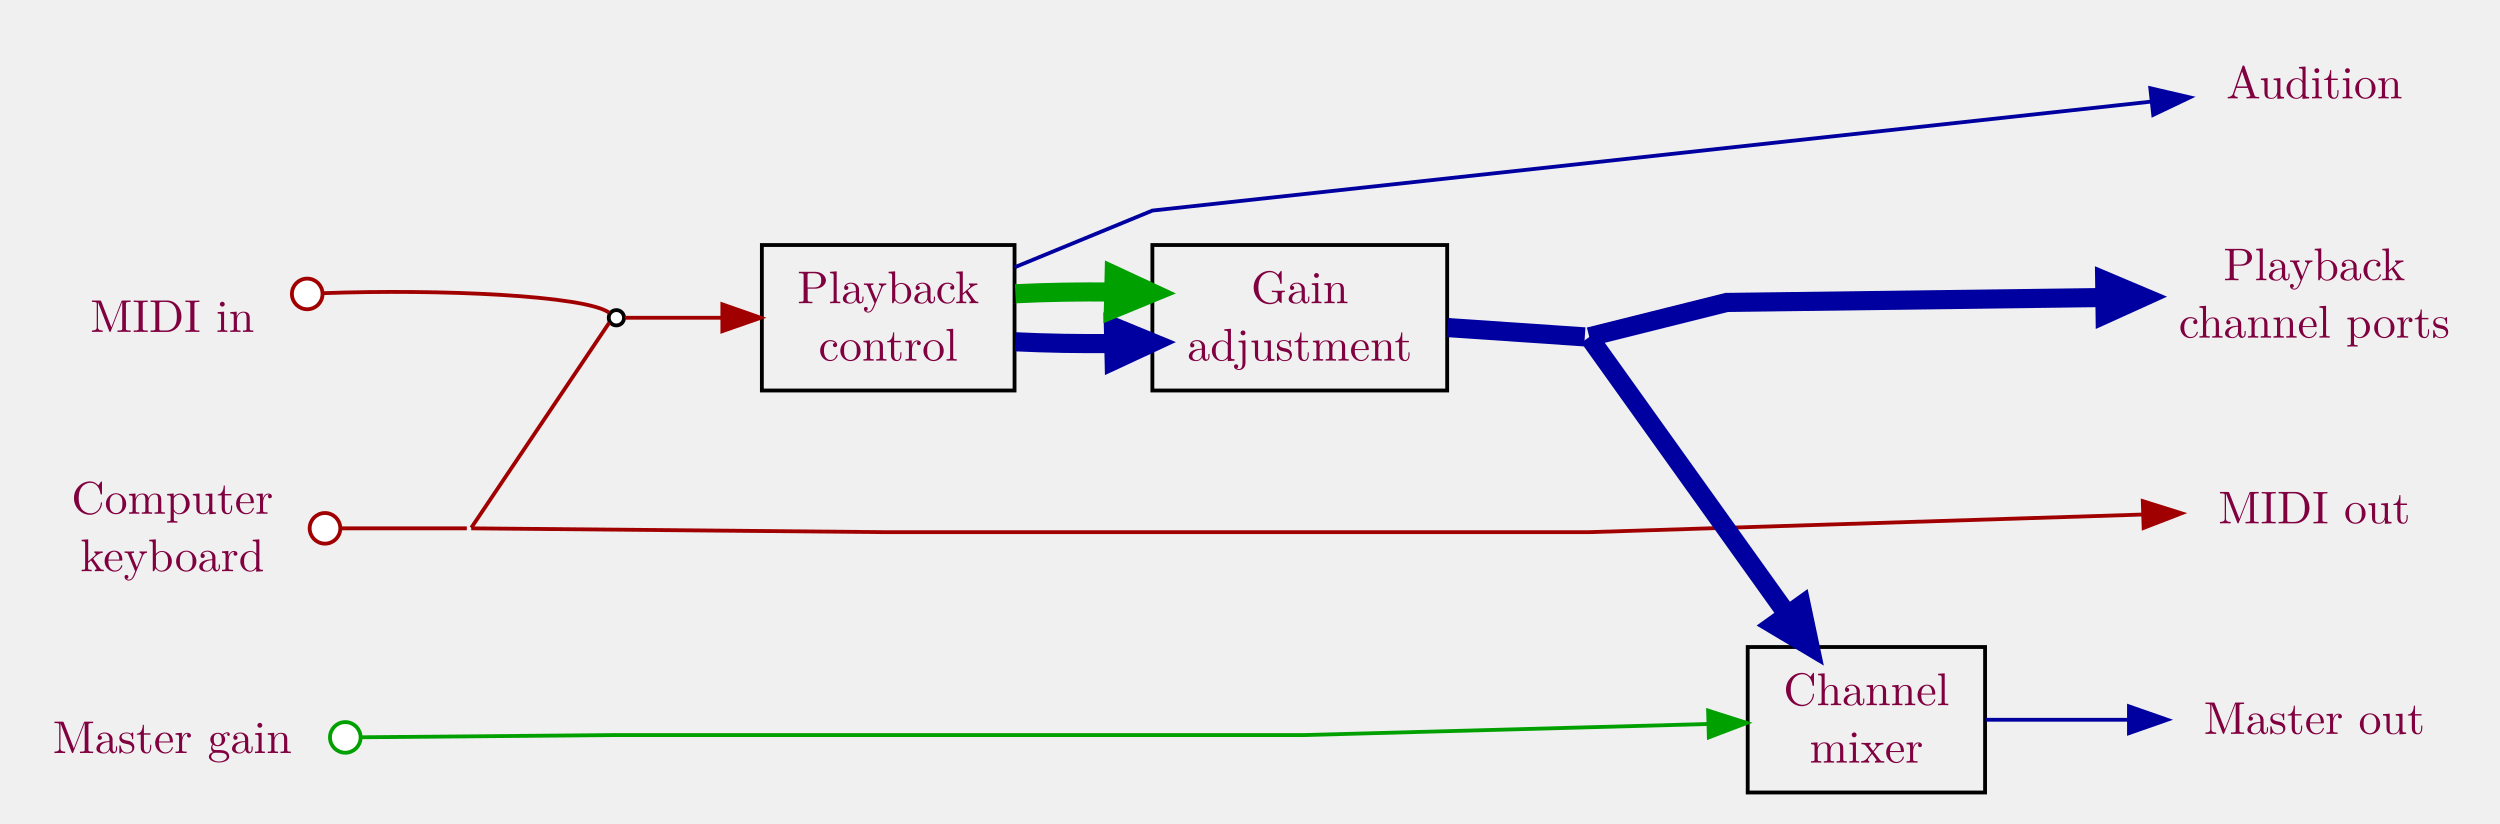
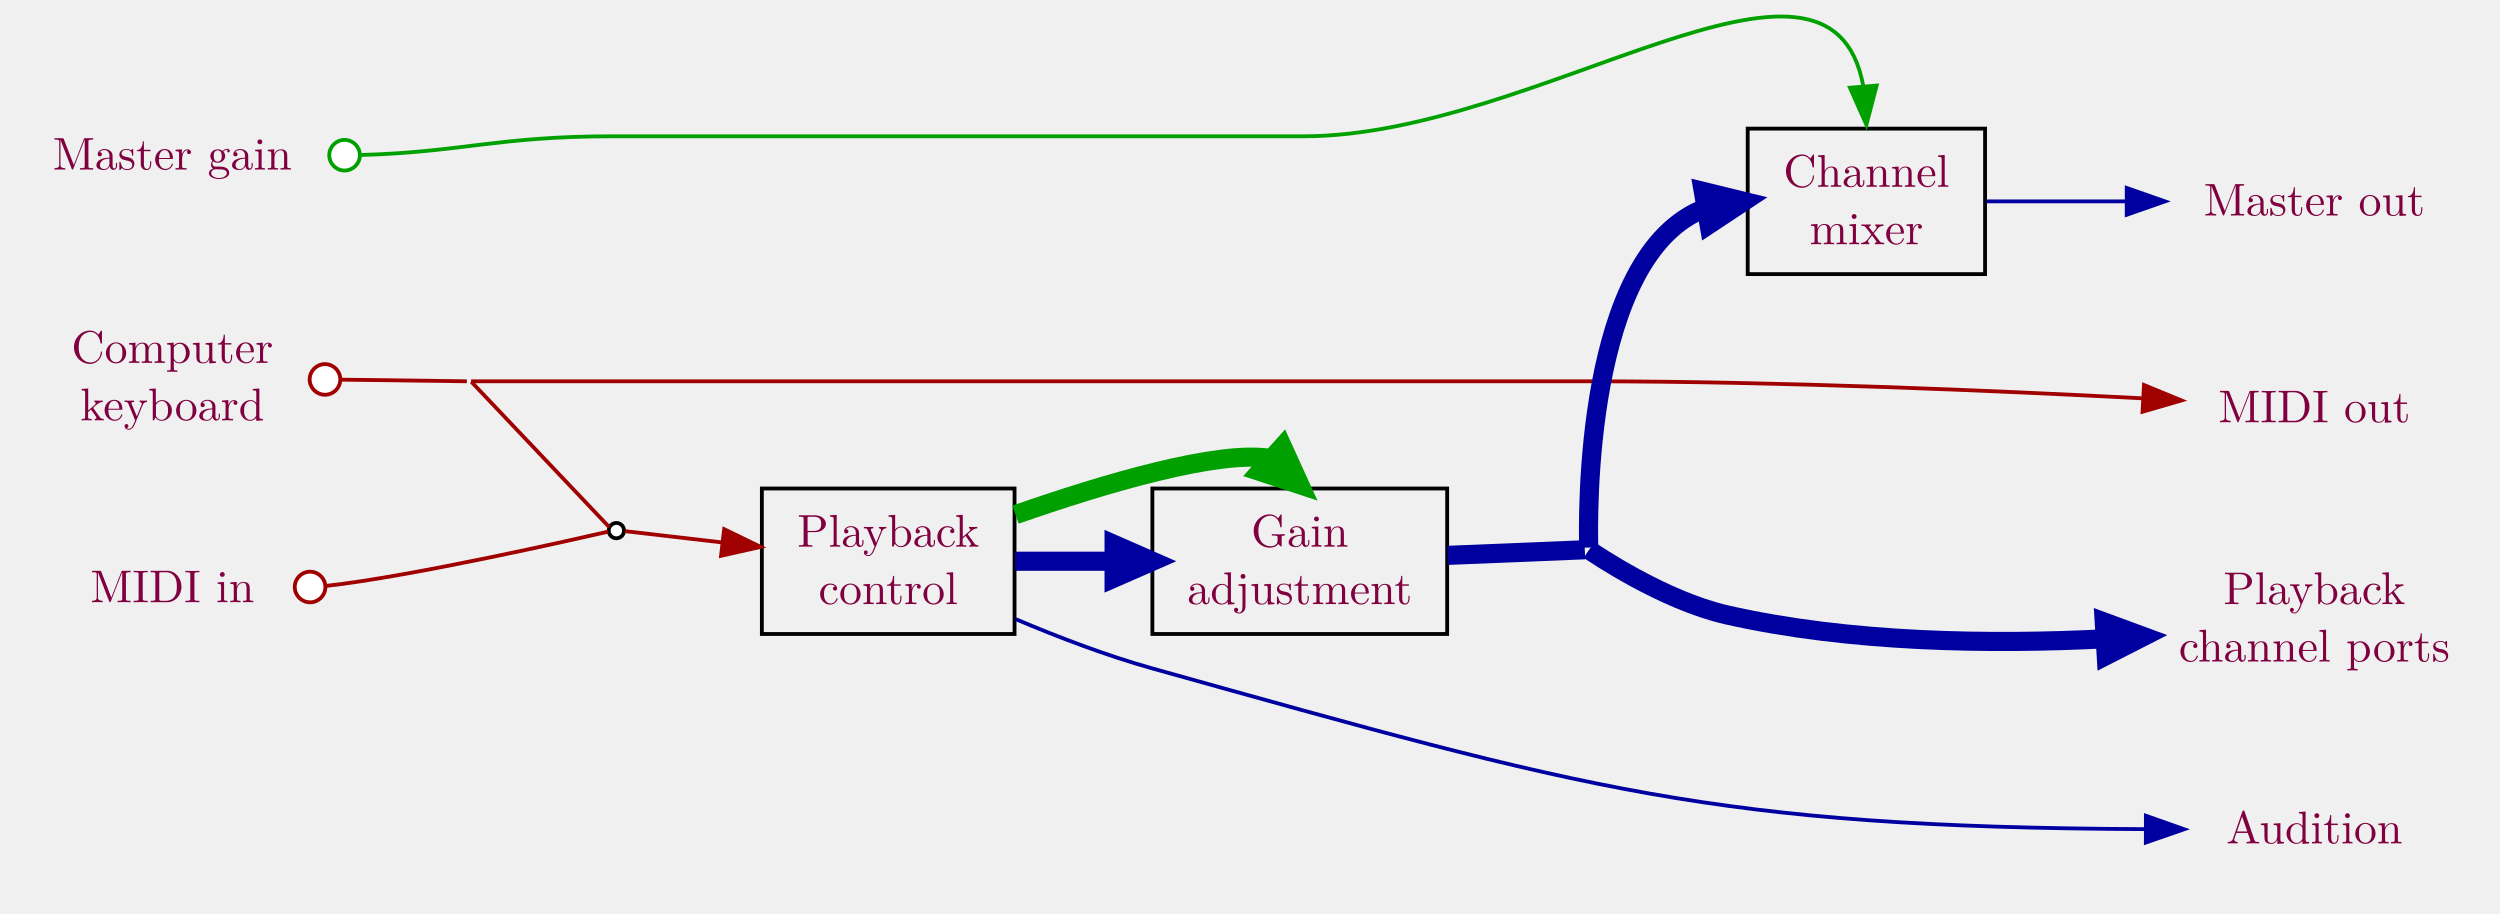
- <svg xmlns="http://www.w3.org/2000/svg" viewBox="0.00 0.00 653.00 215.00">
+ <svg xmlns="http://www.w3.org/2000/svg" viewBox="0.00 0.00 653.00 238.60">
  <style>
text
	{
	 font-size:12px;fill:#800040;font-family:"Latin Modern Roman",Serif;
	}
ellipse
	{
	 fill:#ffffff;stroke-width:2px,stroke:rgb(0,0,0)
	}
</style>
-   <g id="graph0" class="graph" transform="scale(1 1) rotate(0) translate(4 211)">
+   <g id="graph0" class="graph" transform="scale(1 1) rotate(0) translate(4 234.597)">
    <g id="node1" class="node">
-       <text text-anchor="middle" x="41" y="-76.8">Computer</text>
-       <text text-anchor="middle" x="41" y="-61.8">keyboard</text>
+       <text text-anchor="middle" x="41" y="-139.8">Computer</text>
+       <text text-anchor="middle" x="41" y="-124.8">keyboard</text>
    </g>
    <g id="edge1" class="edge">
-       <path fill="none" stroke="#a00000" d="M85.059,-73C101.61,-73 116.857,-73 117.939,-73" />
-       <ellipse fill="#a00000" stroke="#a00000" cx="80.886" cy="-73" rx="4" ry="4" />
+       <path fill="none" stroke="#a00000" d="M85.059,-135.433C101.61,-135.216 116.857,-135.015 117.939,-135.001" />
+       <ellipse fill="#a00000" stroke="#a00000" cx="80.886" cy="-135.488" rx="4" ry="4" />
    </g>
    <g id="node3" class="node">
-       <text text-anchor="middle" x="600.5" y="-74.3">MIDI out</text>
+       <text text-anchor="middle" x="600.5" y="-124.3">MIDI out</text>
    </g>
    <g id="edge2" class="edge">
-       <path fill="none" stroke="#a00000" d="M119.078,-72.999C122.349,-72.969 227,-72 227,-72 227,-72 227,-72 411,-72 411,-72 499.77,-74.826 555.474,-76.599" />
-       <polygon fill="#a00000" stroke="#a00000" points="555.694,-80.107 565.8,-76.927 555.916,-73.111 555.694,-80.107" />
+       <path fill="none" stroke="#a00000" d="M119.044,-135C120.872,-135 179.75,-135 227,-135 227,-135 227,-135 411,-135 460.541,-135 517.355,-132.556 555.547,-130.556" />
+       <polygon fill="#a00000" stroke="#a00000" points="556.005,-134.036 565.804,-130.006 555.63,-127.046 556.005,-134.036" />
    </g>
    <g id="node4" class="node">
-       <ellipse fill="none" stroke="black" cx="157" cy="-128" rx="2" ry="2" />
+       <ellipse fill="none" stroke="black" cx="157" cy="-96" rx="2" ry="2" />
    </g>
    <g id="edge3" class="edge">
-       <path fill="none" stroke="#a00000" d="M119.106,-73.158C121.073,-76.081 149.775,-118.747 155.14,-126.721" />
+       <path fill="none" stroke="#a00000" d="M119.106,-134.888C121.073,-132.815 149.775,-102.561 155.14,-96.907" />
    </g>
    <g id="node7" class="node">
-       <polygon fill="none" stroke="black" points="261,-147 195,-147 195,-109 261,-109 261,-147" />
-       <text text-anchor="middle" x="228" y="-131.8">Playback</text>
-       <text text-anchor="middle" x="228" y="-116.8">control</text>
+       <polygon fill="none" stroke="black" points="261,-107 195,-107 195,-69 261,-69 261,-107" />
+       <text text-anchor="middle" x="228" y="-91.8">Playback</text>
+       <text text-anchor="middle" x="228" y="-76.8">control</text>
    </g>
    <g id="edge7" class="edge">
-       <path fill="none" stroke="#a00000" d="M159.198,-128C162.603,-128 172.84,-128 184.362,-128" />
-       <polygon fill="#a00000" stroke="#a00000" points="184.678,-131.5 194.678,-128 184.678,-124.5 184.678,-131.5" />
+       <path fill="none" stroke="#a00000" d="M159.198,-95.861C162.637,-95.462 173.048,-94.255 184.711,-92.903" />
+       <polygon fill="#a00000" stroke="#a00000" points="185.148,-96.376 194.678,-91.748 184.342,-89.422 185.148,-96.376" />
    </g>
    <g id="node5" class="node">
-       <text text-anchor="middle" x="41" y="-124.3">MIDI in</text>
+       <text text-anchor="middle" x="41" y="-77.3">MIDI in</text>
    </g>
    <g id="edge6" class="edge">
-       <path fill="none" stroke="#a00000" d="M80.55,-134.425C110.822,-135.527 148.877,-133.826 155.116,-129.324" />
-       <ellipse fill="#a00000" stroke="#a00000" cx="76.246" cy="-134.226" rx="4" ry="4" />
+       <path fill="none" stroke="#a00000" d="M81.125,-81.552C103.529,-84.019 147.317,-93.997 154.876,-95.74" />
+       <ellipse fill="#a00000" stroke="#a00000" cx="76.991" cy="-81.271" rx="4" ry="4" />
    </g>
    <g id="node9" class="node">
-       <text text-anchor="middle" x="600.5" y="-185.3">Audition</text>
+       <text text-anchor="middle" x="600.5" y="-14.3">Audition</text>
    </g>
    <g id="node12" class="node">
-       <text text-anchor="middle" x="600.5" y="-137.8">Playback</text>
-       <text text-anchor="middle" x="600.5" y="-122.8">channel ports</text>
+       <text text-anchor="middle" x="600.5" y="-76.8">Playback</text>
+       <text text-anchor="middle" x="600.5" y="-61.8">channel ports</text>
    </g>
    <g id="node8" class="node">
-       <polygon fill="none" stroke="black" points="374,-147 297,-147 297,-109 374,-109 374,-147" />
-       <text text-anchor="middle" x="335.5" y="-131.8">Gain</text>
-       <text text-anchor="middle" x="335.5" y="-116.8">adjustment</text>
+       <polygon fill="none" stroke="black" points="374,-107 297,-107 297,-69 374,-69 374,-107" />
+       <text text-anchor="middle" x="335.5" y="-91.8">Gain</text>
+       <text text-anchor="middle" x="335.5" y="-76.8">adjustment</text>
    </g>
    <g id="edge8" class="edge">
-       <path fill="none" stroke="#0000a0" stroke-width="5" d="M261.227,-121.726C269.328,-121.331 278.194,-121.182 286.873,-121.278" />
-       <polygon fill="#0000a0" stroke="#0000a0" stroke-width="5" points="286.823,-125.653 296.919,-121.504 287.02,-116.905 286.823,-125.653" />
+       <path fill="none" stroke="#0000a0" stroke-width="5" d="M261.169,-88C269.31,-88 278.221,-88 286.929,-88" />
+       <polygon fill="#0000a0" stroke="#0000a0" stroke-width="5" points="287,-92.375 297,-88 287,-83.625 287,-92.375" />
    </g>
    <g id="edge10" class="edge">
-       <path fill="none" stroke="#00a000" stroke-width="5" d="M261.227,-134.274C269.328,-134.669 278.194,-134.818 286.873,-134.722" />
-       <polygon fill="#00a000" stroke="#00a000" stroke-width="5" points="287.02,-139.095 296.919,-134.496 286.823,-130.347 287.02,-139.095" />
+       <path fill="none" stroke="#00a000" stroke-width="5" d="M261.243,-100.172C284.507,-108.288 314.142,-117.089 327.877,-114.838" />
+       <polygon fill="#00a000" stroke="#00a000" stroke-width="5" points="330.977,-117.934 335.5,-108 325.135,-111.42 330.977,-117.934" />
    </g>
    <g id="edge9" class="edge">
-       <path fill="none" stroke="#0000a0" d="M261.009,-141.18C278.646,-148.442 297,-156 297,-156 297,-156 474.958,-175.414 557.886,-184.46" />
-       <polygon fill="#0000a0" stroke="#0000a0" points="557.663,-187.957 567.983,-185.562 558.422,-180.998 557.663,-187.957" />
+       <path fill="none" stroke="#0000a0" d="M261.307,-72.872C272.422,-68.162 285.073,-63.334 297,-60 410.441,-28.286 443.422,-18.549 556.413,-18.023" />
+       <polygon fill="#0000a0" stroke="#0000a0" points="556.508,-21.523 566.5,-18 556.492,-14.523 556.508,-21.523" />
    </g>
    <g id="edge11" class="edge">
-       <path fill="none" stroke="#0000a0" stroke-width="5" d="M374.111,-125.441C391.63,-124.25 408.887,-123.076 409.948,-123.004" />
+       <path fill="none" stroke="#0000a0" stroke-width="5" d="M374.111,-89.535C391.63,-90.25 408.887,-90.955 409.948,-90.998" />
    </g>
    <g id="node11" class="node">
-       <polygon fill="none" stroke="black" points="514.5,-42 452.5,-42 452.5,-4 514.5,-4 514.5,-42" />
-       <text text-anchor="middle" x="483.5" y="-26.8">Channel</text>
-       <text text-anchor="middle" x="483.5" y="-11.8">mixer</text>
+       <polygon fill="none" stroke="black" points="514.5,-201 452.5,-201 452.5,-163 514.5,-163 514.5,-201" />
+       <text text-anchor="middle" x="483.5" y="-185.8">Channel</text>
+       <text text-anchor="middle" x="483.5" y="-170.8">mixer</text>
    </g>
    <g id="edge12" class="edge">
-       <path fill="none" stroke="#0000a0" stroke-width="5" d="M411.052,-122.928C412.454,-120.966 442.025,-79.608 462.679,-50.721" />
-       <polygon fill="#0000a0" stroke="#0000a0" stroke-width="5" points="466.504,-52.894 468.762,-42.214 459.387,-47.804 466.504,-52.894" />
+       <path fill="none" stroke="#0000a0" stroke-width="5" d="M410.98,-91.581C410.772,-98.665 409.546,-168.345 441.56,-180.268" />
+       <polygon fill="#0000a0" stroke="#0000a0" stroke-width="5" points="440.897,-184.594 451.5,-182 442.399,-175.974 440.897,-184.594" />
    </g>
    <g id="edge13" class="edge">
-       <path fill="none" stroke="#0000a0" stroke-width="5" d="M411.103,-123.026C413.215,-123.554 447,-132 447,-132 447,-132 501.857,-132.719 545.769,-133.295" />
-       <polygon fill="#0000a0" stroke="#0000a0" stroke-width="5" points="545.743,-137.67 555.8,-133.427 545.858,-128.921 545.743,-137.67" />
+       <path fill="none" stroke="#0000a0" stroke-width="5" d="M411.054,-90.962C412.17,-90.192 430.286,-77.805 447,-74 479.215,-66.665 516.258,-66.243 545.769,-67.738" />
+       <polygon fill="#0000a0" stroke="#0000a0" stroke-width="5" points="545.631,-72.112 555.873,-68.338 546.15,-63.378 545.631,-72.112" />
    </g>
    <g id="node14" class="node">
-       <text text-anchor="middle" x="600.5" y="-19.3">Master out</text>
+       <text text-anchor="middle" x="600.5" y="-178.3">Master out</text>
    </g>
    <g id="edge18" class="edge">
-       <path fill="none" stroke="#0000a0" d="M514.715,-23C526.049,-23 539.224,-23 551.761,-23" />
-       <polygon fill="#0000a0" stroke="#0000a0" points="552.088,-26.5 562.088,-23 552.088,-19.5 552.088,-26.5" />
+       <path fill="none" stroke="#0000a0" d="M514.854,-182C525.927,-182 538.786,-182 551.212,-182" />
+       <polygon fill="#0000a0" stroke="#0000a0" points="551.5,-185.5 561.5,-182 551.5,-178.5 551.5,-185.5" />
    </g>
    <g id="node13" class="node">
-       <text text-anchor="middle" x="41" y="-14.3">Master gain</text>
+       <text text-anchor="middle" x="41" y="-190.3">Master gain</text>
    </g>
    <g id="edge17" class="edge">
-       <path fill="none" stroke="#00a000" d="M90.407,-18.425C121.462,-18.697 156,-19 156,-19 156,-19 156,-19 336.5,-19 336.5,-19 398.789,-20.707 441.996,-21.89" />
-       <ellipse fill="#00a000" stroke="#00a000" cx="86.192" cy="-18.388" rx="4" ry="4" />
-       <polygon fill="#00a000" stroke="#00a000" points="442.157,-25.396 452.249,-22.171 442.348,-18.398 442.157,-25.396" />
+       <path fill="none" stroke="#00a000" d="M90.318,-194.114C116.615,-194.858 125.998,-199 156,-199 156,-199 156,-199 336.5,-199 398.018,-199 473.987,-259.572 482.679,-212.15" />
+       <ellipse fill="#00a000" stroke="#00a000" cx="86" cy="-194.055" rx="4" ry="4" />
+       <polygon fill="#00a000" stroke="#00a000" points="486.182,-212.25 483.5,-202 479.205,-211.685 486.182,-212.25" />
    </g>
  </g>
</svg>
